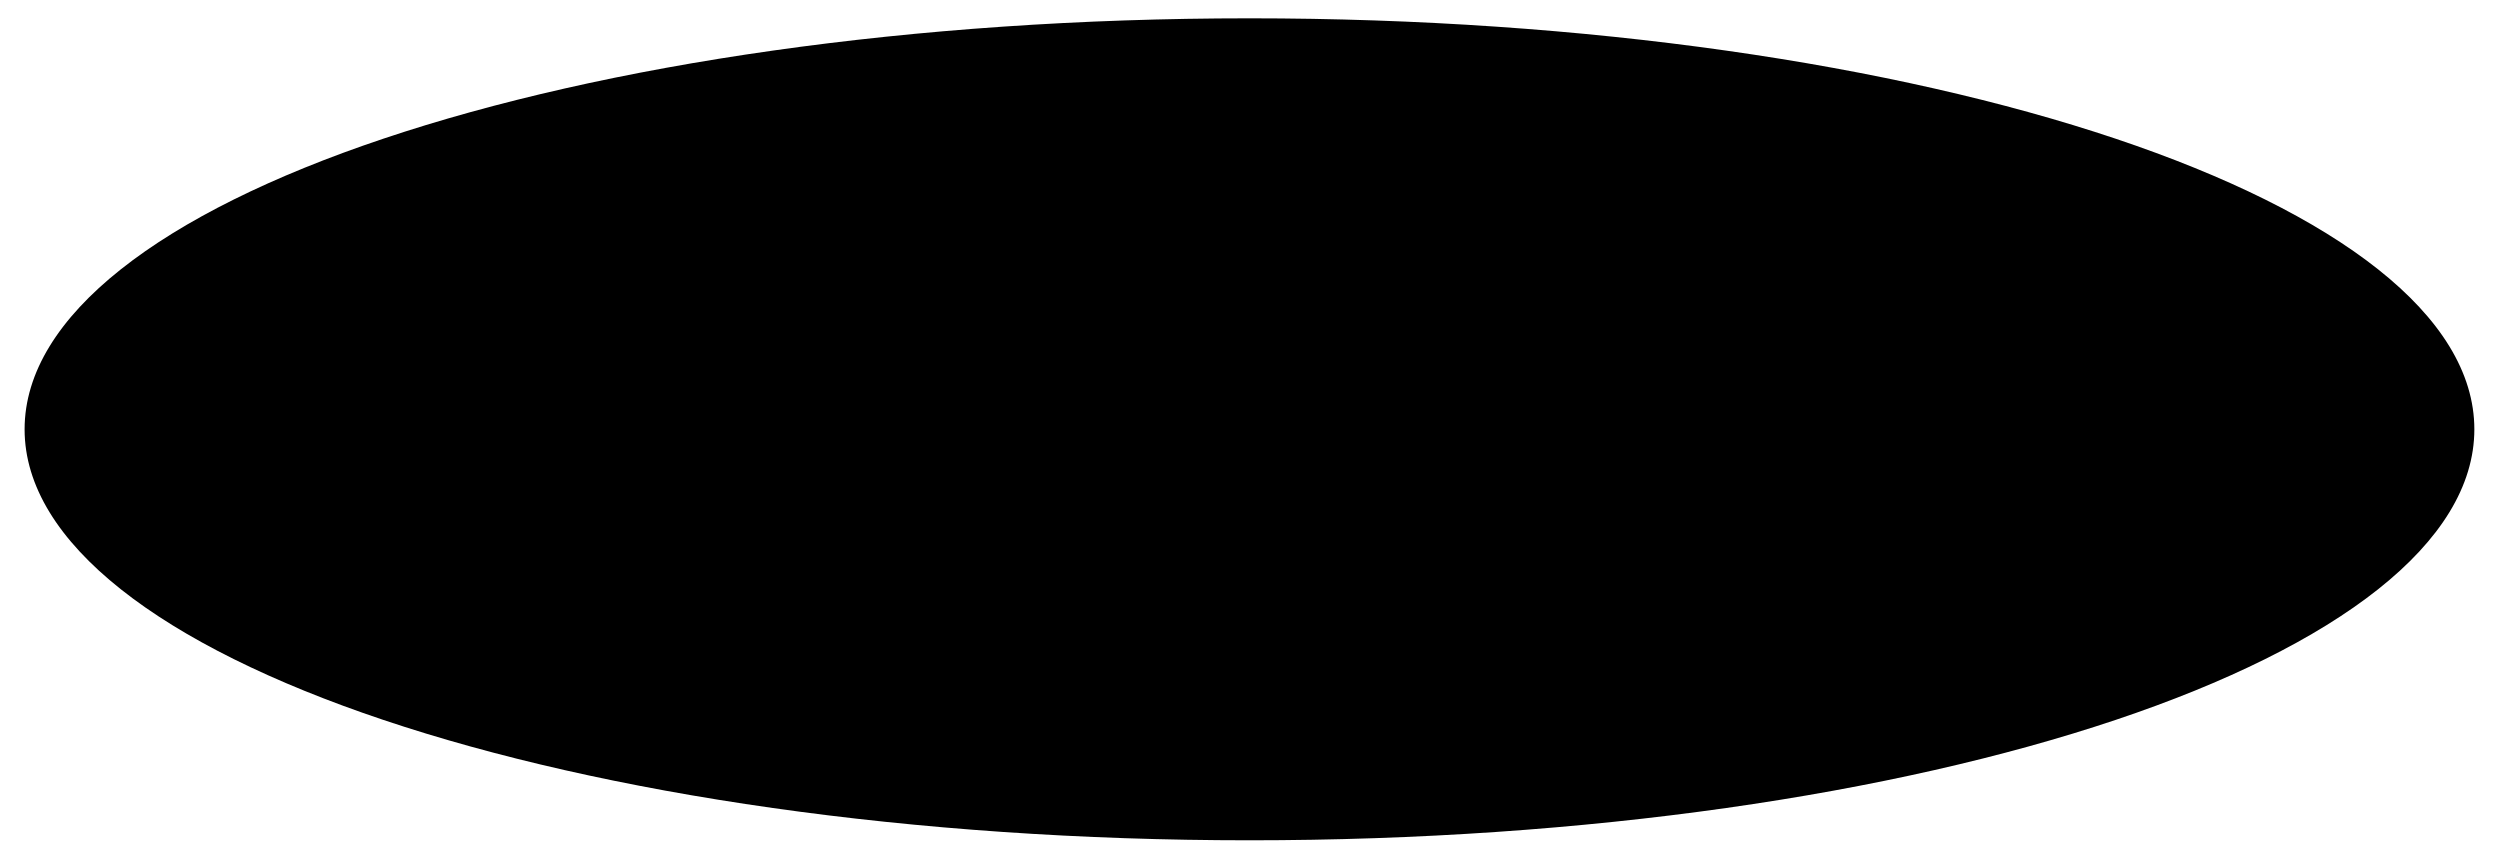
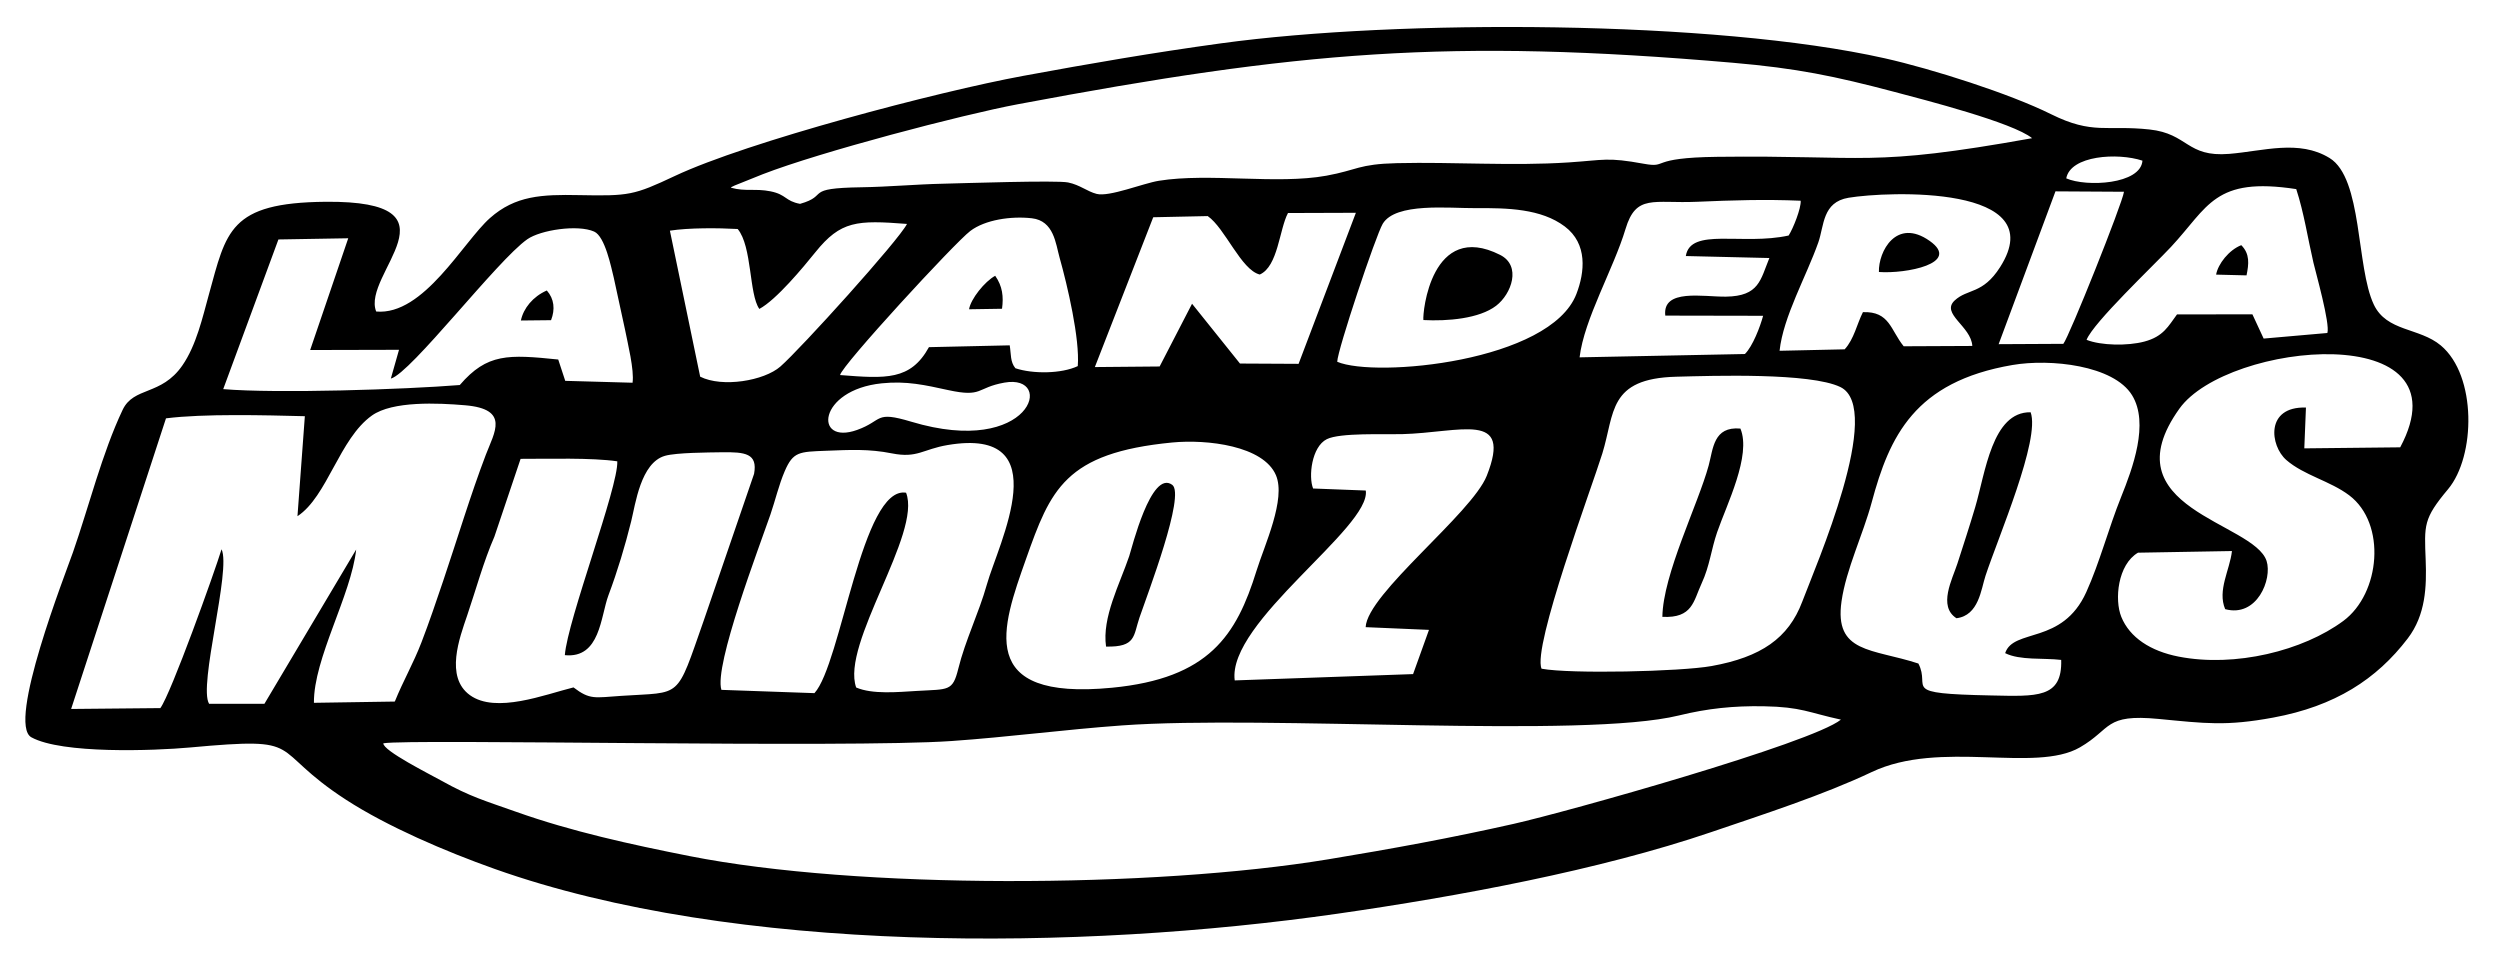
- <svg xmlns="http://www.w3.org/2000/svg" xml:space="preserve" width="1925px" height="661px" version="1.1" shape-rendering="geometricPrecision" text-rendering="geometricPrecision" image-rendering="optimizeQuality" fill-rule="evenodd" clip-rule="evenodd" viewBox="0 0 1925 661.35">
-   <defs>
-     <clipPath id="id0">
-       <path d="M962.1 14.11c521.16,0 943.65,141.76 943.65,316.63 0,174.87 -422.49,316.63 -943.65,316.63 -521.17,0 -943.66,-141.76 -943.66,-316.63 0,-174.87 422.49,-316.63 943.66,-316.63z" />
-     </clipPath>
-   </defs>
+ <svg xmlns="http://www.w3.org/2000/svg" xml:space="preserve" width="1713px" height="661px" version="1.1" shape-rendering="geometricPrecision" text-rendering="geometricPrecision" image-rendering="optimizeQuality" fill-rule="evenodd" clip-rule="evenodd" viewBox="0 0 1713 661.57">
  <g id="Capa_x0020_1">
-     <path id="bg-logo" d="M962.1 14.11c521.16,0 943.65,141.76 943.65,316.63 0,174.87 -422.49,316.63 -943.65,316.63 -521.17,0 -943.66,-141.76 -943.66,-316.63 0,-174.87 422.49,-316.63 943.66,-316.63z" />
-     <g clip-path="url(#id0)">
-       <g id="_2096965538240">
-         <path id="letter-logo" d="M649.55 526.02c-10.48,9.3 -2.02,10.29 -32.52,10.41l-102.22 -1.04c-6.53,-0.81 -14.31,-2.56 -8.01,-9.83 -1.31,-13.11 12.47,-2.75 21.01,-21.44 4.69,-10.26 8.19,-22.63 12.26,-33.87 20.84,-57.57 23.03,-56.26 -0.26,-58.17l-0.92 -7.41c2.87,-6.68 4.91,-6.22 18.17,-6.65 8.14,-0.26 15.86,-0.59 24.03,-0.46 7.99,0.12 15.98,0.12 23.97,0.1 4.62,-0.01 20.16,-0.66 22.91,4.01 1.16,6.31 1.2,10.5 -1.77,15.65 -4.48,7.74 -4.85,2.98 -9.54,7.95 5.75,0.45 5.6,-0.34 10.63,-1.54 2.36,-5.88 5.15,-12.09 4.58,-18.65 -0.61,-7.03 0.26,-3.45 -2.22,-6.83 -6.59,-5.49 -81.42,-3.47 -93.06,-1.08 -7.84,16.64 -9.37,25.38 8.56,30.17 0.9,11.11 -13.18,43.86 -17.7,57.82 -3.39,10.45 -5.55,20.8 -14.91,23.98 -12.78,4.34 -15.29,9.28 -14.71,25.58 12.92,8.37 15.55,6.68 35.33,6.8l87.3 0.06c16.93,0 27.41,3.93 29.09,-15.56zm716.79 -14.45c16.45,3.73 30.93,-26.23 29.17,-44.35 -24.1,-1.39 -31.74,35.14 -29.17,44.35zm-528.36 -5.72c19.22,-0.62 33.11,-22.1 22.11,-43.9 -5.81,1.89 -11.89,12.3 -14.6,17.42 -4.53,8.55 -8.24,15.28 -7.51,26.48zm-132.29 0.59c10.21,-1.36 13.59,-5.1 17.69,-12.17 2.36,-4.06 9.96,-17.68 4.92,-22.42 -9.18,-8.62 -23.13,22.67 -22.61,34.59zm69.17 -15.76c-0.18,-8.15 0.64,-12.85 6.49,-15.12l15.4 13.41c-1.58,6.34 -2.3,6.62 -6.84,9.52l-15.05 -7.81zm63.12 15.17c-0.73,-11.2 2.98,-17.93 7.51,-26.48 2.71,-5.12 8.79,-15.53 14.6,-17.42 11,21.8 -2.89,43.28 -22.11,43.9zm-111.4 11.55c-15.14,2.55 -25.67,18.54 -49.67,7.62 -16.38,-7.47 -16.49,-25.08 -8.62,-43.12 6.03,-13.81 16.47,-26.36 28.86,-32.56 26.38,-13.2 41.65,1.26 48.26,3.93 7.54,-7.72 14.79,-7.97 29.29,-5.58 2.33,11.61 -22.32,47.75 -18.87,66.58 15.3,-0.23 13.84,-15.27 24.16,-13.75 -0.54,7.81 -13.75,21.48 -20.35,24.85 -14.13,7.2 -24.49,2.24 -33.06,-7.97zm61.32 -48.58c-0.84,-16.7 7.29,-25.74 25.76,-21.15 6.85,1.7 10.9,8.04 18,4.68 4.11,-1.95 6.36,-10.2 12.54,-8.53 14.78,3.98 -27.7,41.09 -16.97,64.02 11.88,16.22 31.54,-2.73 36.5,-10.27 12.2,-18.54 1.83,-26.55 3.69,-47.86 7.28,-6.23 20.51,-9.63 24.04,2.33 2.85,9.67 -1.5,23.81 -4.97,31 -25.08,52.04 -82.88,54.32 -89.17,31.1 -6.07,-22.45 18.94,-35.17 24.37,-46.58 -42.04,-4.32 -12.45,2.6 -33.79,1.26zm-249.01 -64.15l80.64 -0.33 0.17 5.89c-11.87,5.55 -21.1,-1.33 -27.75,10.77 -5.68,10.33 -28.61,77.57 -27.67,90.03 12.56,8.52 33.87,6.62 49.3,2.35 19.59,-5.42 20.02,-22.79 32.32,-23.86 0.55,8.03 -1.94,12.84 -3.64,20 -2.3,9.64 -1.72,9.2 -5.85,16.41l-129.61 -0.37c-6.3,7.27 1.48,9.02 8.01,9.83l102.22 1.04c30.5,-0.12 22.04,-1.11 32.52,-10.41 0.42,-1.96 0.99,-4.82 1.64,-6.42 2.06,-5.05 0.4,-2.47 3.5,-5.51 9.5,5.54 7.21,31.33 49.17,24.57 6.17,-1 17.66,-5.05 20.75,-4.8 7.6,0.61 24.57,19.65 53.56,-6.9 4.72,-4.33 7.11,-11.58 11.74,-13.09 8.49,18.34 16.61,30.95 46,26.18 31,-5.04 70.38,-42.75 67.68,-80.25 -1.05,-14.66 -4.22,-19.09 -16.14,-22.15 -13.54,-3.48 -15.49,6 -25.65,8.65 -7.4,-3.98 -6.47,-7.74 -14.56,-9.5 -10.19,-2.21 -11.03,3.21 -16.25,6.25 -10.83,0.07 -12.49,-4.79 -25.63,-3.52 -8.78,0.84 -3.86,1.58 -10.93,3.23 -17.42,4.08 2.6,-7.14 -38.71,-4.55 -15.33,0.96 -12.19,0.74 -26.24,-1.43 -42.46,-6.56 -56.68,27.53 -69.72,48.49 -7.62,-0.93 -11.83,-6.42 -21.6,-0.73 -4.64,2.7 -8.9,10.59 -13.94,15.12 -10.94,9.85 -28.42,11.13 -46.06,9.05 -2.95,-10.4 15.44,-59.43 20.43,-70.89 4.88,-11.24 3.49,-12.63 18.07,-12.55 4.69,-4.97 5.06,-0.21 9.54,-7.95 2.97,-5.15 2.93,-9.34 1.77,-15.65 -2.75,-4.67 -18.29,-4.02 -22.91,-4.01 -7.99,0.02 -15.98,0.02 -23.97,-0.1 -8.17,-0.13 -15.89,0.2 -24.03,0.46 -13.26,0.43 -15.3,-0.03 -18.17,6.65zm409.44 100.41c18.04,-0.85 23.96,-24.7 22.72,-34.62 -15.62,-0.19 -22.79,23.9 -22.72,34.62zm-173.47 -14.4l15.05 7.81c4.54,-2.9 5.26,-3.18 6.84,-9.52l-15.4 -13.41c-5.85,2.27 -6.67,6.97 -6.49,15.12zm591.48 20.89c-2.57,-9.21 5.07,-45.74 29.17,-44.35 1.76,18.12 -12.72,48.08 -29.17,44.35zm28.69 -13.57c0.58,-5.99 4.81,-15.5 7.53,-21.02l-0.22 -21.41c-37.34,-19.31 -58.22,52.61 -43.19,61.58 20.59,9.75 27.02,-12.3 35.88,-19.15zm2.21 22.64c-2.83,3.06 0.21,1.23 -5.26,3.71 -34.38,15.56 -87.68,-8.75 -57.79,-54.22 21.51,-32.72 87.02,-37.38 94.58,-1.71 10.64,17.9 -16.89,50.72 -31.53,52.22zm-195.3 -19.18c-3.69,26.06 -65.84,38.37 -79.36,12.42 -16.31,-31.29 21.11,-64.26 49.54,-69.07 46.33,-7.84 61.01,27.48 3.86,43.41 -4.56,1.28 -22.49,3.3 -25.05,5.79 -5.61,5.45 -1.53,19.2 5.82,21.85 21.61,7.76 32.13,-15.82 45.19,-14.4zm103.35 -0.7c-4.64,34.33 -100.04,43.76 -79.74,-16.04 10.23,-30.16 43.86,-45.67 72.19,-39.76 13.86,2.89 18.87,7.52 17.71,22.12 -9.77,6.97 -11.33,7.09 -25.2,2.68l0.08 -16.29c-35.66,-5.95 -56.93,74.88 -13.38,62.28 14.04,-4.06 15.83,-14.33 28.34,-14.99zm-232.37 14.67c3,-16.34 -13.05,-23.17 -21.36,-33.07 -27.22,-32.4 43.03,-51.17 57.92,-30.46 5.81,8.07 -0.21,15.76 -9.68,15.17 -10.05,-0.62 -9.2,-8.17 -13.01,-14.3 -9.28,-0.62 -7.93,-0.79 -15.58,2.44 -1.54,14.43 11.91,20.73 19.71,28.76 8.87,9.13 12.11,23.93 0.29,34.17 -16.84,14.57 -70.94,16.53 -59.15,-14.73 7.67,-2.76 8.97,-2.61 18.39,-0.55l2.73 15.53c10.52,2.05 13.47,1.32 19.74,-2.96zm-104.99 0.77c-7.19,2.8 -12.42,8.17 -20.83,10.04 -61.3,13.67 -46.81,-56.09 -8.43,-76.65 20.68,-11.08 34.27,-3.6 48.09,2.57 10.59,-7 9.24,-4.82 29.76,-4.71 -1.03,13.84 -24.82,57.09 -19.01,64.84 8.37,9.35 11.68,-9.45 23.36,-11.45 -1.68,9.88 -12.37,21.37 -21.02,25.1 -22.73,9.81 -30.14,-7.55 -31.92,-9.74zm74.35 -23.15c-6.87,0.91 -8.62,4.57 -18.22,-1.37l-6.44 -4.43c1,-15.36 15.11,-33.62 12.02,-43.41 -3.96,-12.56 -35.78,-4.03 -46.18,-5.32 -20.68,-2.54 -33.48,-9.91 -60.73,15.51 -21.25,19.83 -31.06,56.15 -16.46,72.85l16.83 10.69c13.73,5.53 27.07,-0.22 36.43,-3.41 13.93,-4.76 23.62,12.29 47.44,2.38 6.41,-2.66 11.73,-9.88 17.44,-11 4.52,0.68 17.12,23.22 49.95,14.86 19.64,-5.01 27,-12.64 34.02,-25.78 4.22,-7.91 -0.64,-2.92 5.12,-5.39 6.47,26.22 21.81,32.26 49.64,31.2 22.79,-0.87 39.34,-13.93 51.27,-30.72 5.2,3.98 5.64,11.58 13.14,17.64l6.39 4.16c24.96,14.19 55.9,8.59 77.22,-14.14 4.25,-4.53 11.7,-13.53 3.54,-19.17 -0.89,-0.61 -3.13,-1.91 -4.51,-2.55 -17.8,-8.34 -12.93,8.3 -34.87,13.45 -2.39,0.56 -3.39,0.87 -5.91,0.37 -7.74,-1.54 -1.97,0.55 -4.75,-2.54 -6.21,-8.11 8.54,-34.8 14.79,-38.16 6.98,6.06 3.9,10.9 15.27,15.39 14.48,5.71 17.04,-1.07 26.24,-1.02 0.37,8.87 -2.03,21.82 1.35,29.29l18.78 19.44c22.05,13.24 76.47,10.77 96.17,-32.69 12.62,-27.83 -2.09,-61.33 -31.31,-63.71 -18.82,-1.53 -44.12,2.76 -59.16,11.64 -5.08,3.01 -5.88,5.15 -9.19,9.02 -5.15,6.02 -1.49,4.46 -9.14,6.03 -4.77,-12.87 -3.24,-15.79 -15.27,-22.1 -8.38,-4.41 -22.59,-5.16 -34.68,-3.09 -10.28,1.76 -20.47,4.12 -28.48,9.02 -17.26,10.58 -14.36,14.05 -24.83,16.62 -3.93,-13.14 -1.77,-15.91 -15.26,-22.13 -18.66,-8.59 -52.1,-2.31 -62.09,4.34 -6.99,4.65 -13.56,14.15 -22.45,17.41l-3.39 -8.13c-3.45,-10.26 -6.23,-12.56 -15.32,-16.11 -12.37,-4.83 -22.39,-3.73 -36.96,-1.68l-11.88 4.02 -13.33 13.76c-8.61,13.02 -2,24.32 -2.24,38.96zm-93.95 12.03c-0.07,-10.72 7.1,-34.81 22.72,-34.62 1.24,9.92 -4.68,33.77 -22.72,34.62zm-11.84 6.76c33.89,13.05 50.96,-46.95 37.97,-54.89 -17.07,-2.73 -23.56,6.5 -29.67,17.49 -5.6,10.08 -11.37,23.81 -8.3,37.4zm288.71 -49.23c10.47,-2.57 7.57,-6.04 24.83,-16.62 8.01,-4.9 18.2,-7.26 28.48,-9.02 12.09,-2.07 26.3,-1.32 34.68,3.09 12.03,6.31 10.5,9.23 15.27,22.1 7.65,-1.57 3.99,-0.01 9.14,-6.03 3.31,-3.87 4.11,-6.01 9.19,-9.02 15.04,-8.88 40.34,-13.17 59.16,-11.64 29.22,2.38 43.93,35.88 31.31,63.71 -19.7,43.46 -74.12,45.93 -96.17,32.69l-18.78 -19.44c-3.38,-7.47 -0.98,-20.42 -1.35,-29.29 -9.2,-0.05 -11.76,6.73 -26.24,1.02 -11.37,-4.49 -8.29,-9.33 -15.27,-15.39 -6.25,3.36 -21,30.05 -14.79,38.16 2.78,3.09 -2.99,1 4.75,2.54 2.52,0.5 3.52,0.19 5.91,-0.37 21.94,-5.15 17.07,-21.79 34.87,-13.45 1.38,0.64 3.62,1.94 4.51,2.55 8.16,5.64 0.71,14.64 -3.54,19.17 -21.32,22.73 -52.26,28.33 -77.22,14.14l-6.39 -4.16c-7.5,-6.06 -7.94,-13.66 -13.14,-17.64 -11.93,16.79 -28.48,29.85 -51.27,30.72 -27.83,1.06 -43.17,-4.98 -49.64,-31.2 -5.76,2.47 -0.9,-2.52 -5.12,5.39 -7.02,13.14 -14.38,20.77 -34.02,25.78 -32.83,8.36 -45.43,-14.18 -49.95,-14.86 -5.71,1.12 -11.03,8.34 -17.44,11 -23.82,9.91 -33.51,-7.14 -47.44,-2.38 -9.36,3.19 -22.7,8.94 -36.43,3.41l-16.83 -10.69c-14.6,-16.7 -4.79,-53.02 16.46,-72.85 27.25,-25.42 40.05,-18.05 60.73,-15.51 10.4,1.29 42.22,-7.24 46.18,5.32 3.09,9.79 -11.02,28.05 -12.02,43.41l6.44 4.43c9.6,5.94 11.35,2.28 18.22,1.37 0.24,-14.64 -6.37,-25.94 2.24,-38.96l13.33 -13.76 11.88 -4.02c14.57,-2.05 24.59,-3.15 36.96,1.68 9.09,3.55 11.87,5.85 15.32,16.11l3.39 8.13c8.89,-3.26 15.46,-12.76 22.45,-17.41 9.99,-6.65 43.43,-12.93 62.09,-4.34 13.49,6.22 11.33,8.99 15.26,22.13zm-608.54 -37.34c-14.58,-0.08 -13.19,1.31 -18.07,12.55 -4.99,11.46 -23.38,60.49 -20.43,70.89 17.64,2.08 35.12,0.8 46.06,-9.05 5.04,-4.53 9.3,-12.42 13.94,-15.12 9.77,-5.69 13.98,-0.2 21.6,0.73 13.04,-20.96 27.26,-55.05 69.72,-48.49 14.05,2.17 10.91,2.39 26.24,1.43 41.31,-2.59 21.29,8.63 38.71,4.55 7.07,-1.65 2.15,-2.39 10.93,-3.23 13.14,-1.27 14.8,3.59 25.63,3.52 5.22,-3.04 6.06,-8.46 16.25,-6.25 8.09,1.76 7.16,5.52 14.56,9.5 10.16,-2.65 12.11,-12.13 25.65,-8.65 11.92,3.06 15.09,7.49 16.14,22.15 2.7,37.5 -36.68,75.21 -67.68,80.25 -29.39,4.77 -37.51,-7.84 -46,-26.18 -4.63,1.51 -7.02,8.76 -11.74,13.09 -28.99,26.55 -45.96,7.51 -53.56,6.9 -3.09,-0.25 -14.58,3.8 -20.75,4.8 -41.96,6.76 -39.67,-19.03 -49.17,-24.57 -3.1,3.04 -1.44,0.46 -3.5,5.51 -0.65,1.6 -1.22,4.46 -1.64,6.42 -1.68,19.49 -12.16,15.56 -29.09,15.56l-87.3 -0.06c-19.78,-0.12 -22.41,1.57 -35.33,-6.8 -0.58,-16.3 1.93,-21.24 14.71,-25.58 9.36,-3.18 11.52,-13.53 14.91,-23.98 4.52,-13.96 18.6,-46.71 17.7,-57.82 -17.93,-4.79 -16.4,-13.53 -8.56,-30.17 11.64,-2.39 86.47,-4.41 93.06,1.08 2.48,3.38 1.61,-0.2 2.22,6.83 0.57,6.56 -2.22,12.77 -4.58,18.65 -5.03,1.2 -4.88,1.99 -10.63,1.54zm-83.5 12.35c0,5.67 -14.42,41.36 -17.32,49.43 -7.33,20.37 -25.47,8.64 -25.47,43 0,30.55 55.9,19.02 76.96,18.76 15.72,-0.2 59.62,1.34 71.9,-1.71 7.48,-1.85 12.02,-6.78 18.88,-6.78 6.68,0 9.09,11.98 41.09,11.98 10.5,0 14.33,-3.66 22.5,-4.08 8.48,-0.43 11.63,4.08 23.71,4.08 21.09,0 27.72,-10.05 41.08,-17.12 11.69,6.19 15.9,17.12 42.79,17.12 16.77,0 39.25,-11.89 49.18,-21 5.87,-5.38 3.95,-9.26 12.44,-11.52 5.43,8.1 5.18,13.13 15.86,21.8 23.23,18.85 47.68,7.29 59.46,7.29 12.52,0 17.99,4.55 29.56,2.3 11.71,-2.28 17.32,-5.57 25.21,-10.85 14.02,3.26 30.76,22.44 70.2,5.15 9.2,-4.04 11.86,-7.67 18.81,-13.71 7.55,3.99 11.03,8.37 18.24,12.57 42.78,24.9 77.94,-14.28 82.75,-14.28 3.58,0 17.51,12.68 22.27,15.38 23.5,13.38 49.93,9.04 70.19,-6.79 10.43,-8.15 9.97,-13.74 24.17,-1.99 5.13,4.25 4.33,4.28 11.12,7.72 58.06,29.36 128.12,-25.61 110.69,-83.32 -3.55,-11.78 -8.77,-18.91 -17.92,-24.87 -19.86,-12.93 -45.22,-13.9 -68.57,-7.51 -14.5,3.96 -17.76,8.29 -28.71,14.08 -7.71,-4.08 -11.96,-9.52 -19.5,-13.03 -22.56,-10.5 -55.42,-4.47 -71.98,7.14 -5.63,3.94 -5.15,5.98 -11.22,7.6 -10.05,-6.73 -21.64,-22.48 -49.36,-20.37 -11.43,0.87 -31.78,5.77 -40.88,12.29 -6.46,4.62 -5.93,3.24 -12.46,6.37 -12.61,-18.82 -44.19,-22.65 -67.91,-14.84 -12.93,4.25 -13.44,7.92 -21.1,9.71 -11.51,-7.71 -5.42,-12.09 -34.24,-12.01 -6.96,0.02 -16.12,0.78 -19.86,0.56 -22.27,-1.25 -34.44,-8.1 -61.52,10.51 -5.52,3.8 -3.5,4.31 -11.05,6.07 -7.29,-5.35 -6.47,-18.83 -32.52,-18.83 -8.2,0 -12.48,2.63 -17.12,2.63 -4.81,0 -7.64,-2.63 -20.53,-2.63 -8.94,0 -9.42,3.17 -17.16,3.4l-23.93 -1.69c-7.02,0 -8.61,1.6 -14.67,1 -18.83,-1.85 -36.98,0.31 -49.9,-1.46 -34.62,-4.75 -53.16,4.85 -71.64,28.57 -21.9,28.13 -10.4,10.43 -30.78,20.57 -18.44,9.17 -3.91,21.5 -43.54,21.5 0,-8.36 10.77,-43.34 13.81,-51.23 7.26,-18.89 34.12,-0.24 34.12,-42.91 0,-26.17 -45.3,-17.36 -58.25,-17.05 -5.73,0.14 -7.91,-1.04 -12.18,-1.52 -18.31,-2.1 -39.91,-0.46 -45.33,19.28 -5.81,21.1 9.63,29.39 9.63,35.24zm172.53 68.82c-0.52,-11.92 13.43,-43.21 22.61,-34.59 5.04,4.74 -2.56,18.36 -4.92,22.42 -4.1,7.07 -7.48,10.81 -17.69,12.17zm27.56 -49.68c-18.74,-1.39 -24.75,6.98 -31.43,19.43 -3.46,6.47 -14.87,32.2 -3.4,37.49 20.84,9.62 47.4,-35.35 34.83,-56.92zm420.65 27.4c13.59,-0.75 47.14,-16.16 34.84,-29.47 -11.74,-12.71 -33.58,13.36 -34.84,29.47z" />
-         <path id="letter-logo" d="M1350.25 282.98c14.19,-64.56 -34.39,-77.15 -47.38,-17.86 -13.92,63.5 34.34,77.2 47.38,17.86zm281.26 36.66c-0.83,-9.92 -14.47,-16.4 0.42,-24.75 9.3,5.54 2.16,6.77 13.72,8.71 6.42,-4.62 8.08,-11.38 10.09,-22.73 8,-45.11 -12.48,-66.59 -33.21,-46.62 -16.82,16.21 -31.23,90.88 8.98,85.39zm-119.65 -0.66c27.68,2.87 40.42,-7.39 44.96,-40.43 4.94,-35.93 0.75,-53.44 -31.98,-49.74 -4.59,16.44 -13.45,72.58 -12.98,90.17zm-918.51 -90.47c-2.61,6.27 -15.38,84.29 -12.77,88.48 4.09,6.54 43.6,11.82 45.98,-51.61 1.16,-30.92 -4.82,-36.86 -33.21,-36.87zm534.88 78.88c16.37,3.75 14.91,-2.08 16.69,-14.43 1.23,-8.56 3.4,-18.78 4.64,-26.65 2.88,-18.24 6.92,-42.35 6.76,-60.56 -17.11,-0.37 -13.78,2.71 -16.63,19.06l-11.46 82.58zm-358.09 -76.77c-0.97,5.15 -5.7,28.17 -3.59,31.77 4.17,7.1 24.5,3.28 30.48,-0.96 2.62,-1.87 31.83,-40.7 -26.89,-30.81zm126.9 57.92l22.48 -0.04c1.41,-10.41 -1.06,-43.29 -4.92,-49.53 -4,5.21 -18.09,39.15 -17.56,49.57zm-488.56 0.72l19.51 0.29c3.98,-7.55 1.26,-27.83 0.04,-37.75 -1.27,-10.34 -2.79,-9.14 -3.42,-10.01 -4.6,4.22 -19.12,38.26 -16.13,47.47zm-158.22 -0.82c19.53,1.79 22.85,4.1 21.15,-15.14 -0.87,-9.93 -1.18,-23.01 -5.55,-29.46 -5.25,4.11 -17.67,33.8 -15.6,44.6zm608.69 51.96c0.07,-11.59 6.73,-25.17 10.94,-35.38 8.86,-21.49 29.7,-83.51 38.83,-97.64 7.2,-1.18 13.23,-1.78 19.62,1.12 2.9,8.59 13.18,119.51 12.39,131.89l-14.4 -0.65 -3.92 -25.5 -7.79 -2.36c-1.51,-0.25 -7.95,-0.36 -9.79,-0.36 -6.99,0 -13.05,0.14 -20.02,0.75 -10.93,27.13 -5.4,28.78 -25.86,28.13zm-632.13 -0.56l-16.69 1c0.56,-13.21 18.78,-54.94 24.21,-67.7 20.65,-48.56 17.49,-71.71 40.77,-65.91 4.66,1.16 1.59,-0.08 4.18,1.83 2.1,2.3 18.44,124.63 11.93,130.71 -4.07,3.8 -12.69,2.16 -14.79,-4.26 -1.52,-4.65 -1.67,-16.84 -2.68,-23.02 -37.35,-3.95 -36.65,-3.88 -46.93,27.35zm141.82 0.98c-0.51,-5.27 41.48,-117.81 50.31,-133.75 27.71,-2.49 18.76,-4.28 26.37,54.5l6.3 77.83 -15.11 0.82c-3.01,-28.77 5.84,-30.53 -38.63,-28.81 -12.63,15.33 -2.59,32.69 -29.24,29.41zm209.29 -133.6c36.69,-3.28 63.46,-1.15 66.24,42.34 2.15,33.5 -4.06,69.44 -26.07,83.85 -14.12,9.25 -26.73,8.16 -46.69,8.06 -16.82,-0.1 -13.78,-2.16 -8.08,-39.63 3.84,-25.3 7.98,-70.88 14.6,-94.62zm912.68 133.12c-0.16,-14.85 15.45,-123.5 20.24,-133.03 22.6,-2.49 46.21,-3.11 55.85,13.38 17.02,29.11 12.51,81.96 -13.03,109.52 -12.16,13.13 -41.56,11.73 -63.06,10.13zm166.8 16.34c-5.16,-1.96 -9.66,-10.5 -13.72,-15.32 -13.54,-0.3 -56.79,15.82 -55.42,-56.43 0.58,-30.81 12.43,-71.02 38.25,-78.32 41.24,-11.68 51.73,32.04 48.42,66.37 -1.7,17.69 -4.98,32.12 -13.55,45.44 -8.28,12.88 -4.08,9.49 1.66,19.74 4.35,7.75 -0.37,14.86 -5.64,18.52zm-288.19 -77.62c-2.46,14.67 -4.69,30.88 -13.82,43.12 -29.06,38.98 -82.54,26.95 -71.14,-53.77 13.24,-93.75 100.17,-80.18 84.96,10.65zm-632.01 61.77c-1.5,-9.92 15.88,-126.26 18.84,-133.88 41.58,-1.1 65.66,-6.04 68.32,30.97 2.65,36.96 -21.28,42.61 -25.66,47.02 1.53,15.29 18.16,39.94 14.87,56.15l-16.01 -0.13c-8.77,-16.79 -6.73,-35.6 -19.74,-54.55l-14.15 0.43c-8.75,12.94 -6.42,37.99 -11.34,53.73l-15.13 0.26zm-538.19 -51.5c-1.31,2.58 -4.81,4.24 -12.79,5.09l10.69 -65.28c-0.26,-3.29 -0.31,-6.82 -0.33,-8.83l-0.37 -7.46c-0.61,-3.19 -0.64,-6.53 -0.65,-9.29l-7.81 -13.72c-17.01,-3.28 -20.49,-14.09 -50.84,4.93l-8.26 58.68c-2.56,9.86 -5.6,12.11 -7.53,22.03 -2.09,10.68 -3.22,16.15 -3.57,27.13 -0.69,21.67 -6.01,31.74 0.13,53.89 16.12,12.19 88.57,6.15 114.46,6.53 7.73,-0.93 9.48,-4.02 12.95,-8.95 1.93,-5.4 3.39,-11.66 8.68,-13.91 8.4,19.53 9.5,22.79 35.6,21.94 11.95,-0.39 13.81,-3.72 27.05,-1.4 11.72,2.06 19.17,0.77 30.49,1.8 59.49,4.43 49.96,-1.69 65.52,-22.18 6.71,15.8 2.12,22.96 23.94,24.25 9.78,0.58 42.22,1.17 50.76,-0.23 11.43,-1.87 6.13,-8.11 18.8,-4.64 25.23,6.91 41.72,3.81 73.51,3.92 41.42,0.13 26.45,-2.39 44.25,-6.93 9.15,-2.34 10.85,3.03 17.34,5.78 10.62,4.5 111.39,2.9 124.6,1.32 3.21,-4.79 3.37,-7.6 7.84,-11.46 11.82,3 7.57,12.12 25.34,12.81 13.22,0.52 27.88,-0.18 41.3,-0.16 31.72,0.05 50.29,5.77 58.06,-22.24 8.37,6.19 8.87,28.86 49.71,20.69 9.94,-1.98 6.86,-5.16 15.71,-8.66 12.12,4.1 7.21,9.01 27.36,9.16l74.62 0.2c18.32,0.11 16.93,-3.52 27.37,-10.23 5.88,1.01 12.03,6.71 18.05,8.88 27.07,9.79 43.81,-1.96 51.1,-3.42 7.84,-1.57 29.97,10.81 50.24,1.68 22.24,-10.02 9.27,9.18 49.11,2.22 11.94,-2.09 9.03,-7.8 17.7,-11.9 10.34,3.54 13.44,10.42 29.1,14.1 19.59,4.6 24.71,-2.96 36.82,-3.35 8.14,-11.18 13.99,-1.06 24.34,0.81 4.72,0.85 77.31,2.66 85.62,-2.33 1.55,-0.93 3,-2.59 4.01,-3.49l6.3 -5.17c9.23,2.53 1.51,-0.36 8.36,5 17.57,13.77 59.14,5.67 77.87,2.51l25.49 -17.4c7.47,4.85 12.03,12.45 22.32,18.62 12.6,7.55 26,3.15 35.35,7.61 7.31,3.48 9.19,15.98 28.35,13.13 13.38,-1.99 17.58,-13.69 21.29,-22.5 13.03,1.29 49.64,21.95 77.84,-12.28 27.18,-33.01 10.05,-65.75 9.67,-81.29 7.91,-7.06 6.66,-3.83 11.53,-14.44l0.47 -5.04c1.83,-16.32 -2.47,-21.77 -4.99,-29.66 -2.48,-2.66 -4.43,-5.57 -5.42,-9.08 -1.84,-2.3 -3.05,-4.56 -3.85,-6.8l-6.4 -9.05c-4.13,-1.53 -8.28,-4.34 -11.47,-7.46l-0.76 -0.37c-1.6,-0.24 -3.18,-0.71 -4.68,-1.35 -4.23,-0.15 -8.51,-1.42 -11.35,-2.08l-19.72 1.68c-0.76,0.43 -1.88,0.95 -3.62,1.59l-8.44 3.8c-3.23,3.16 -7.87,6.59 -14.66,10.32 -8.24,7.39 -12.55,-3.21 -22.82,-9.12 -41.69,-24.01 -72.49,15.23 -80.8,17.62 -21.32,-23.56 -33.34,-25.95 -76.58,-22.72 -36.64,2.73 -18.21,53.86 -30.12,69.69l-8.09 54.56c-7.4,-3.05 -5.47,-5.51 -10.76,-8.48 -4.42,-2.49 -10.7,-2.49 -16.09,-3.49 1.45,-17.45 26.69,-44.04 32.58,-65.84 4.06,-50.54 4.89,-47.14 -81.13,-46.59 -26.67,0.17 -20.94,16.48 -31.3,5.5 -17.03,-4.46 -17.11,-9.84 -40.93,-7.05 -11.95,1.41 -25.03,14.23 -34.68,4.88 -4.74,-4.88 -2.27,-0.76 -2.39,-9.1 -0.1,-7.13 2.4,-15.42 -7.04,-22.83 -7.88,-6.19 -53.49,-9.1 -65.96,2.99 -8.76,8.48 -8.79,15.95 -13.66,25.29 -8.64,0.56 -16.95,0.13 -25.56,0.32 -15.17,0.34 -9.85,2.55 -18.53,5.23 -10.4,3.22 -7.86,-1.93 -17.45,-4.23l-71.78 -0.93c-8.24,0.28 -13.7,3.05 -21.1,2.16 -8.05,-0.97 -11.27,-2.51 -21.91,-2.57 -45.93,-0.25 -37.97,10.31 -44.77,51.78 -2.94,18 -8.3,69.08 -13.28,81.15 -5.23,-11.4 -10.02,-86.49 -12.43,-108.95 -1.73,-16.17 -4.41,-15.79 -13.47,-22.15l-14.72 -6.22c-4.74,0.02 -9.03,-0.09 -13.35,-2.4 -4.9,0.45 -9.98,-1.85 -12.37,-7.54 -2.25,-2.19 -4.05,-5.04 -5.45,-8.35l-3.52 -5.65c-0.51,-0.93 -1.1,-1.71 -1.74,-2.39 -1.87,-0.66 -3.6,-1.25 -4.44,-1.67l-10.06 -3.01 -24.77 -0.37c-0.56,0.23 -1.12,0.44 -1.67,0.61 -11.91,8.98 -9,8.45 -23.9,38.53 -12.3,0.53 -29.08,-2.85 -45.08,-2.77l-96.05 -0.47c-29.17,-0.52 -19.18,3.41 -35.26,12.25 -9.91,-2.58 -13.64,-9.23 -26.06,-10.99l-73.98 -1.06c-8.1,0.17 -10.89,0.63 -16.87,3.19 -2.7,1.15 -9.47,6.41 -11.36,0.86 -46.22,-14.06 -44.56,4.31 -55.97,9.24 -7.4,-6.88 -6.42,-12.6 -21.44,-13.55 -11.5,-0.73 -23.94,0.99 -35.39,0.92 -10.14,-0.07 -25.62,-2.28 -35.06,-0.41 -12.68,2.52 -10.66,9.69 -19.82,15.81 -13.16,-7.09 -1.34,-17.34 -37.22,-15.82 -11.79,0.5 -19.98,1.41 -26.7,0.95 -3.81,0.72 -8.05,0.51 -11.87,0.12l-17.32 -0.38 -12.81 8.12c-0.81,1.11 -1.64,2.18 -2.44,3.2 -0.57,2.75 -1.72,4.6 -3.04,6.45 -0.61,2.29 -1.66,4.73 -3.22,7.3 -6.61,10.87 -4.77,14.16 -7.95,19.67 -0.46,0.81 -0.89,1.58 -1.34,2.32l-0.89 2.19c-0.3,1.5 -0.68,2.82 -1.02,3.75 -1.08,2.95 -1.98,5.73 -3.21,7.73l-1.11 3.84c-0.94,2.24 -2.07,5.75 -3.97,7.93 -1,2.26 -1.99,4.54 -3.13,6.73 0.05,1.28 -0.38,2.63 -1.5,3.91l-1.43 3.15c-1.1,3.22 -2.13,6.27 -3.75,8.09l-3.39 6.91c-1.2,2.12 -2.52,3.41 -3.81,4.09zm872.5 50.38l-14.12 0.76c0.08,-14.84 4.14,-28.49 6.15,-43.19 2.17,-15.87 3.94,-29.65 4.05,-45.82 -4.76,3.85 -5.05,8.2 -9.16,20.23 -2.18,6.38 -5.27,16.09 -7.06,21.86 -4.65,15.02 -8.04,34.3 -14.87,46.29 -18.38,1.72 -16.44,7.77 -17.25,-43.15 -0.3,-18.61 -0.39,-37.47 -1.69,-56.18 -9.35,25.55 -8.96,70.46 -16.46,99.36l-14.35 0.79 18.27 -133.16 26.44 -0.4c1.15,11.46 1.38,26.61 1.61,38.58l0.45 29.57c0.18,2.22 0.24,3.39 0.76,5.57 1.28,5.36 0.33,2.31 1.82,4.86 9.02,-8.24 18.67,-57.19 28.35,-78.17l24.19 -0.74c1.25,12.84 -13.82,122.8 -17.13,132.94zm-226.68 -0.96l-16.9 2.22 17.79 -132.99 16.96 -1.05c1.91,14.72 -6.41,48.91 -8.11,64.27 -2.23,20.21 -5.81,46.38 -9.74,67.55zm839.78 -40.21l13.94 -0.82c5.54,9.85 1.96,21.65 17.72,22.94 13.28,1.09 22.32,-6.22 20.25,-19.95 -2.57,-17.17 -32.41,-18.9 -39.37,-42.03 -7.51,-24.96 3.1,-50.88 25.18,-53.73 23.36,-3.01 43.74,18 37.66,39.37l-14.37 0.96c-5.96,-11.07 -3.66,-21.2 -21.46,-19.06 -12.97,1.57 -14.51,16.56 -7.56,25.06 13.1,16.03 35.69,14.79 38.34,43.7 5.67,61.99 -75.77,67.19 -70.33,3.56zm-1148.29 40.92l-14.53 1.17c-7.49,-15.55 -18.3,-74.11 -24.67,-82.88 -10.01,15.42 -6.89,64.92 -15.68,81.47l-13.82 1.24c-0.34,-15.91 10.82,-87.36 14.38,-110.43 2.71,-17.5 -1.32,-25.66 19.04,-22.78 4.4,2.58 15.57,54.64 19.56,66.02 2.66,7.59 0.44,5.36 5.92,8.37 6.61,-5.43 6.94,-27.02 8.31,-35.9 1.46,-9.55 3.36,-31.56 6.33,-38.21l14.47 -0.66c1.47,7.87 -16.1,127.37 -19.31,132.59zm680.1 -78.33c-12.17,11.11 -6.09,63.21 -17.64,78.87l-12.31 0.51c-0.53,-12.78 14.19,-120.44 18.18,-132.01 5.92,-2.31 9.95,-1.58 16.75,-0.79 4.64,15.83 17.46,74.59 24.09,80.76 6.27,-12 10.07,-52.5 12.09,-70.33 1.44,-12.76 2.45,-12.49 16.73,-10.59 1.33,8.67 -14.56,127.58 -19.12,131.9 -2.55,2.4 -10.38,2.71 -13.76,0.73 -4.52,-2.66 -6.82,-19.96 -8.68,-26.87 -2.17,-8.09 -11.65,-46.61 -16.33,-52.18zm-1056.44 56.96l43.6 1.44c1.62,6.62 -0.01,15.7 -2.85,19.86 -7.26,4.78 -51.9,2.62 -61.97,0.17 0.25,-15.67 14.37,-121.65 17.98,-132.28l16.88 -0.44c2.42,32.61 -15.6,78.11 -13.64,111.25zm1242.01 0.66l43.58 1 -2.58 20.35c-16.14,1 -54.9,3.73 -66.46,-1.56 -0.23,-0.5 -0.47,-1.86 -0.52,-1.59 -0.05,0.27 -0.4,-1.2 -0.45,-1.6l1.32 -13.28c3.16,-10.83 43.32,-73.51 46.3,-81.5l0.53 -10.19 -35.11 -1.55 0.56 -21.16 65.1 -0.77c3.63,32.93 -54.01,94.3 -52.27,111.85zm-273.77 -11.36l11.46 -82.58c2.85,-16.35 -0.48,-19.43 16.63,-19.06 0.16,18.21 -3.88,42.32 -6.76,60.56 -1.24,7.87 -3.41,18.09 -4.64,26.65 -1.78,12.35 -0.32,18.18 -16.69,14.43zm-396.04 -78.33l-46.91 0.82c-2.9,5.95 -6.17,24.28 -2.03,27.93 9.4,8.31 44.36,-10.35 42.52,12.79 -0.27,3.41 -1.58,7.32 -3.24,10.21 -14.87,2.08 -35.06,-2.52 -47.04,3.09 -1.63,4.55 -1.56,10.99 -2.4,16.19 -0.76,4.64 -2.38,8.26 -1.04,13.69 2.92,11.77 28.39,4.34 50.88,6.2 0.06,8.01 -0.8,14.16 -4.33,19.81 -10.92,1.57 -22.26,0.81 -33.31,0.72 -5.25,-0.04 -10.48,-0.12 -15.72,-0.1 -24.73,0.12 -20.26,2.65 -9.79,-67.23 2.38,-15.88 5.55,-51.47 9.83,-65.52 10.54,-1.92 54.91,-1.84 65.61,-0.04l-3.03 21.44zm-408.95 110.36c-3.42,-22.33 -16.5,-116.42 -14.09,-132.46l15.97 0.56c5.3,21.59 4.96,77.49 11.3,92.43 7.79,-0.95 6.12,-6.66 13.02,-23.44l20.46 -53.85c4.94,-14.7 2.72,-17.18 21.17,-15.58 0.31,10.61 -21.81,59.64 -26.03,72.79 -4.63,14.43 -9.15,25.02 -13.81,37.17 -6.83,17.8 -3.98,26.36 -27.99,22.38zm847.1 -131.85l15.62 -0.34c0.89,12.67 -9.95,98.84 -21.74,117.64 -20.76,33.12 -74.66,24.05 -64.46,-37.17 4.04,-24.2 7.16,-56.99 13.49,-80.33l16.45 -0.37c3.68,37.52 -35.37,117.64 6.24,113.41 29.71,-3.03 21.56,-69.6 34.4,-112.84zm52.95 -13.98c-1.94,-9.44 2.25,-14.78 6.95,-19.91 11.27,-0.21 8.69,2.25 16,3.47 11.08,1.85 4.75,-2.02 15.28,-3.67 3.38,29 -21.81,15.77 -24,15.52 -11.39,-1.28 -4.13,4.53 -14.23,4.59zm-376.23 -0.04c-0.93,-7.3 7.33,-20.78 10.91,-26.22l13.38 0.39c-0.31,4.52 -9.78,27.39 -24.29,25.83z" />
-       </g>
+     <g id="_1940120209472">
+       <path d="M663.83 212.1l22.61 -0.36c1.13,-8.3 0.36,-15.41 -4.68,-22.61 -7.16,3.88 -16.78,15.89 -17.93,22.97zm677.15 211.88c15.33,-1.89 16.87,-19.85 19.92,-29.11 8.67,-26.36 37.74,-93.6 30.95,-112.14 -26.47,-0.48 -31.04,41.61 -38.05,65.22 -3.85,12.98 -8.01,25.67 -12.16,38.53 -3.47,10.74 -13.5,29.27 -0.66,37.5zm-1078.82 85.77c17.66,-3.21 318.13,3.42 389.63,-1.56 39.09,-2.72 77.84,-7.88 116.87,-10.7 100.43,-7.25 315.94,9.29 381.96,-6.83 19.68,-4.81 37.44,-6.68 58.24,-6.31 25.91,0.47 30.58,4.34 52.89,9.17 -20.15,16.19 -188.18,63.32 -224.49,71.49 -43.21,9.73 -82.96,16.99 -126.94,24.27 -120.56,19.95 -323.05,20.62 -438.2,-2.19 -40.47,-8.01 -80.98,-16.91 -118.77,-30.32 -21.63,-7.67 -31.52,-10.31 -51.24,-21.31 -8.02,-4.47 -40.39,-20.72 -39.95,-25.71zm540.88 -206.28c24.25,-2.35 62.65,2.29 71.24,22.39 7.04,16.46 -7.89,48.07 -13.3,65.52 -13.76,44.36 -32.55,73.86 -99.21,80.27 -93.98,9.05 -75.35,-41.69 -58.95,-88.09 16.88,-47.77 26.7,-72.96 100.22,-80.09zm-309.04 169.63c-5.28,-16.45 26.18,-98.6 33.6,-120.2 3.31,-9.63 5.8,-20.45 9.8,-29.73 5.8,-13.46 9.88,-13.33 28.47,-14.04 16.35,-0.62 29.13,-1.38 45.1,1.8 17.41,3.47 21.11,-2.85 38.2,-5.73 76.38,-12.9 34.72,67.69 26.88,95.62 -5.51,19.64 -14.77,38.18 -19.62,57.84 -3.86,15.6 -6.66,13.9 -28.15,15.16 -13.2,0.78 -30.65,2.5 -41.86,-2.34 -10.64,-29.86 45.16,-105.67 34.22,-133.58 -30.21,-4.98 -44.5,117.42 -62.84,137.45l-63.8 -2.25zm-107.38 -23.8c24.33,2.43 24.47,-26.58 29.93,-41.13 6.26,-16.68 11.32,-33.61 15.56,-50.63 2.93,-11.72 6.51,-40.23 23.24,-44.96 7.79,-2.2 29.72,-2.28 38.8,-2.42 16.22,-0.24 24.8,0.78 22.25,14.78l-34.52 100.63c-19.25,54.76 -14.45,48.8 -56.5,51.64 -18.47,1.24 -21.46,2.85 -32.82,-5.79 -19.61,4.86 -53.22,18.21 -71.05,5.29 -17.23,-12.48 -7.04,-39.42 -1.89,-54.56 5.98,-17.6 11.25,-37.08 18.71,-54.15l17.95 -53.33c18.72,0.05 48.94,-0.88 66.31,1.7 0.86,17.43 -34.18,108.95 -35.97,132.93zm513.16 -114.29c-3.3,-8.1 -1.04,-28.63 9.41,-33.84 9.05,-4.51 39.43,-3.14 51.31,-3.43 40.54,-1 76.19,-16.4 58.36,28.56 -10.26,25.87 -82.01,80.92 -83.05,103.8l43.43 1.86 -10.9 30.33 -122.32 4.33c-5.25,-39.94 93.61,-104.93 89.88,-130.22l-36.12 -1.39zm156.67 123.58c-6.45,-14.82 34.48,-124.36 41.67,-147.59 8.59,-27.73 3.83,-51.42 50.7,-52.65 25.58,-0.67 91.79,-2.85 112.47,7.04 30.44,14.57 -16.96,123.02 -26.07,147.25 -9.44,25.08 -28.27,38.01 -62.19,44.13 -21.26,3.83 -96.98,5.51 -116.58,1.82zm258.42 -3.55c-31.67,-10.37 -57.84,-6.88 -52.7,-42.7 3.15,-21.99 14.74,-45.75 20.69,-67.85 12.19,-45.3 29.42,-82.69 96.55,-94.18 25.93,-4.44 69.33,0.14 82,20.73 11.88,19.3 0.39,50.14 -7.52,69.82 -8.58,21.33 -14.63,44.78 -23.89,65.24 -16.47,36.35 -49.88,24.55 -55.63,41.82 10.24,5.1 26.25,3.18 38.44,4.64 0.8,26.41 -16.71,25.02 -48.22,24.37 -63.44,-1.3 -40.79,-4.78 -49.72,-21.89zm-1111.61 -101.03c20.53,-13.53 28.71,-53.17 51.06,-69.05 14.19,-10.08 45.38,-8.61 63.92,-7.03 30.81,2.62 20.08,18.52 14.22,33.89 -10.54,27.65 -19.5,57.63 -29.2,86.35 -4.74,14.05 -9.63,28.47 -14.93,42.26 -5.61,14.61 -12.5,26.32 -18.31,40.69l-55.47 0.86c-0.29,-30.38 25.56,-73.8 28.97,-105.11l-62.92 105.79 -37.95 -0.01c-7.53,-12.22 15.32,-92.21 8.54,-105.96 -4.67,15.38 -34.71,99.19 -41.97,108.92l-61.18 0.59 65.05 -199.3c25.74,-3.28 68.09,-2.16 95.23,-1.47l-5.06 68.58zm1322 63.74c21.88,5.92 32.4,-20.61 28.41,-33.02 -8.63,-26.79 -108.86,-35.9 -59.79,-104.48 33,-46.14 198.79,-62.11 151.42,26.52l-65.77 0.71 1.13 -27.99c-28.04,-0.85 -24.67,26.2 -13.46,35.97 12.1,10.53 30.07,14.35 43.16,24.25 25.63,19.37 21.37,67.26 -4.05,86.1 -27.58,20.43 -74.17,32.07 -113.01,24.48 -19.16,-3.75 -33.51,-13.05 -39.27,-27.25 -4.78,-11.76 -2.48,-35.87 11.45,-44.01l64.44 -1.13c-1.47,13.04 -10.11,26.92 -4.66,39.85zm-837.22 -155.35c35.35,-6.34 18.64,51.6 -63.81,26.81 -25.51,-7.67 -19.13,-0.83 -37.21,5.65 -29.86,10.69 -27.16,-27.44 16.94,-31.98 17.06,-1.76 29.75,1.2 45.56,4.64 23.92,5.19 19.06,-1.62 38.52,-5.12zm-112.66 -5.19c1.08,-6.52 78.58,-90.69 89.31,-98.82 10.14,-7.68 27.96,-10.33 42.22,-8.7 15.14,1.73 16.33,17.46 19,26.97 5.37,19.06 13.97,55.78 12.48,74.41 -11.18,5.3 -30.84,5.46 -42.77,1.47 -3.65,-4.39 -2.89,-9.65 -3.91,-15.71l-55.39 1.25c-12.58,22.88 -29.6,21.59 -60.94,19.13zm854.83 -24.15c4.67,-11.9 45.78,-50.75 57.87,-63.7 25.78,-27.62 29.61,-48.3 85.93,-39.67 5.32,16.32 7.9,33.73 11.78,50.43 1.52,6.56 11.55,41.94 9.56,48.24l-43.7 3.83 -7.7 -16.61 -51.7 0.02c-5.98,8.05 -9.28,15.16 -22.44,18.66 -11.48,3.05 -29.71,2.74 -39.6,-1.2zm-513.89 15.05c0.15,-8.07 26.51,-86.8 31.2,-94.63 8.84,-14.74 45.32,-10.61 63.67,-10.74 21.94,-0.16 44.93,0.35 61.17,12.56 15.8,11.89 13.75,31.35 7.99,46.3 -17.93,46.52 -137.84,57.71 -164.03,46.51zm303.36 -7.55c2.48,-23.35 18.42,-51.16 26.57,-74.32 4.03,-11.45 2.71,-27.64 20.77,-30.63 26.49,-4.4 139.98,-9.15 103.9,47.57 -11.95,18.78 -22.29,14.63 -31.14,22.86 -9.82,9.14 11.36,17.72 12.07,31.21l-47.06 0.22c-9.01,-11.06 -9.58,-24.07 -27.95,-23.4 -4.07,7.97 -6.08,18.5 -12.52,25.49l-44.64 1zm-952.39 19.08c13.68,-3.61 72.97,-81.15 93.59,-95.56 9.16,-6.4 34.62,-10.25 45.85,-5.26 7.5,3.34 11.71,24.68 13.45,31.63l7.72 35.59c1.76,9.11 6.44,27.77 5.16,36.43l-46.16 -1.29 -4.81 -14.63c-34.14,-3.47 -48.72,-4.39 -67.51,17.5 -37.74,3.04 -125.16,5.91 -162.24,2.81l37.86 -102.64 47.88 -0.82 -26.11 76.64 60.93 -0.15 -5.61 19.75zm252.72 -47.78c11.7,-6.28 30.17,-28.63 38.46,-38.92 17.35,-21.55 28.42,-22.05 62.8,-19.37 -5.61,11.18 -72.8,85.52 -86.81,97.78 -11.18,9.8 -39.84,14.61 -55.03,6.96l-20.76 -100.12c13,-2.03 33.2,-1.89 46.49,-1.14 9.97,11.94 7.72,44.84 14.85,54.81zm409.1 -65.93l-39.29 103.59 -40.2 -0.21 -32.86 -41 -22.23 43.02 -44.43 0.4 40.03 -102.74 37.37 -0.8c11.92,8.23 22.9,36.93 35.7,40.08 12.55,-5.55 13.4,-31.04 19.35,-42.18l46.56 -0.16zm153.42 99.13c3.08,-26.16 23.32,-60.77 31.5,-88.03 7.25,-24.14 19.11,-17.36 48.97,-18.65 24.59,-1.05 46.41,-1.77 71.16,-0.72 0.33,5.19 -5.1,18.89 -8.26,23.85 -31.6,6.99 -67.38,-5.79 -70.52,14.08l57.3 1.36c-6.17,14.98 -6.92,26.15 -29.78,26.49 -15.43,0.23 -43.72,-5.75 -41.6,13l67.09 0.13c-2.02,7.47 -7.09,20.85 -12.49,26.21l-113.37 2.28zm326.35 -113.83l46.99 0.28c-1,7.84 -37.66,99.6 -41.6,104.29l-44.36 0.23 38.97 -104.8zm7.4 -8.91c2.9,-15.69 35.12,-17.8 52.26,-12.14 -1.18,16.32 -38.54,18.2 -52.26,12.14zm-915.69 6.42c0.67,-0.79 -1.12,0.26 2.47,-1.52l19.31 -7.75c39.45,-15.29 136.43,-40.74 174.95,-47.99 192.96,-36.28 295.55,-45.25 490.31,-28.44 43.93,3.8 69.61,9.1 110.95,20.02 20.59,5.44 81.21,21.02 94.29,31.71 -112.33,20.15 -112.36,11.52 -215.96,12.78 -47.82,0.59 -33.01,7.89 -50.35,4.75 -25.42,-4.61 -26.72,-2.54 -51.56,-0.91 -39.3,2.57 -78.6,-0.43 -117.78,0.5 -26.42,0.63 -26.97,4.7 -48.33,8.6 -33.86,6.17 -80.63,-2.06 -114.86,3.48 -10.95,1.77 -34.09,11.23 -42.71,9 -6.58,-1.7 -11.31,-6.12 -19.56,-7.84 -7.89,-1.64 -73.79,0.6 -85.86,0.86 -18.75,0.41 -37.13,2.15 -56.01,2.44 -40.19,0.6 -21.45,5.55 -41.96,11.37 -10.38,-1.94 -9.2,-6.35 -20.25,-8.59 -10.43,-2.1 -17.13,0.3 -27.09,-2.47zm-243.34 84.9c-10.29,-25.5 61.74,-76.13 -34.74,-75.26 -66.14,0.6 -68,20.27 -80.03,63.71 -4.25,15.35 -8.55,34.73 -18.19,48.59 -14.51,20.88 -33.32,14.35 -40.93,30.4 -14.09,29.69 -23.23,66.64 -34.06,97.67 -4.97,14.22 -45.48,117.52 -28.53,126.88 20.86,11.52 84.05,9.25 108.74,6.99 82.12,-7.52 51.8,0.02 107.13,35.89 28.23,18.3 67.99,35.36 101.84,47.38 165.18,58.68 401.61,56.04 578.17,30.7 82.67,-11.87 179.47,-29.84 256.05,-55.9 35.96,-12.24 77.06,-25.52 110.18,-41.23 47.15,-22.36 111.95,0.87 142.76,-16.92 22.07,-12.75 16.56,-23.09 53.97,-19.5 32.13,3.08 46.09,5.08 78.58,-0.92 42.4,-7.82 70.9,-26.27 92.27,-54.27 12.35,-16.17 13,-35.62 12.31,-53.73 -0.92,-24.11 -1.71,-28.27 15.33,-48.62 18.93,-22.61 19.82,-77.86 -4.95,-98.59 -14.79,-12.37 -37.13,-9.32 -45.98,-28.1 -12.16,-25.81 -7.57,-86.47 -30.3,-100.43 -20.97,-12.88 -45.56,-4.74 -68.85,-2.85 -29.38,2.39 -27.97,-13.86 -54.68,-16.74 -29.38,-3.17 -38.81,3.77 -67.51,-10.49 -28.31,-14.06 -81.28,-30.97 -114.13,-38.35 -116.32,-26.13 -333.47,-26.93 -455.03,-10.24 -46.96,6.45 -89.47,13.8 -135.69,22.32 -58.86,10.85 -189,45.15 -238.94,68.66 -28.12,13.24 -31.38,13.79 -65.66,13.12 -25.58,-0.51 -43.69,0.31 -61.1,15.73 -18.36,16.27 -45.45,67.01 -78.03,64.1zm882.05 209.39c20.78,1.04 21.26,-10.71 26.94,-22.99 5.55,-11.99 6.5,-23.07 10.61,-35.03 6.51,-18.91 23.65,-52.68 15.97,-71.1 -18.58,-1.65 -18.65,13.86 -21.78,25.36 -7.3,26.77 -31.33,74.62 -31.74,103.76zm-163.89 -203.54c16.46,0.87 38.3,-0.91 49.91,-9.82 10.53,-8.09 17.51,-27.4 2.7,-34.87 -47.18,-23.82 -53.3,39.77 -52.61,44.69zm-217.63 223.93c20.65,0.45 18.66,-7.36 22.92,-19.87 5.6,-16.41 31.64,-84.33 22.47,-91.05 -14.51,-10.65 -27.77,43.75 -29.52,48.93 -6.49,19.16 -18.75,42.02 -15.87,61.99zm530.02 -256.89c18.25,1.36 56.71,-5.87 34.81,-21.32 -22.85,-16.12 -35.24,7.28 -34.81,21.32zm-931.32 33.27l20.69 -0.22c2.88,-7.42 2.18,-14.6 -2.91,-20.37 -9.56,4.2 -16.03,12.23 -17.78,20.59zm1162.56 -31.47l20.87 0.52c1.59,-7.8 2.4,-14.67 -3.6,-20.72 -8.43,3.29 -15.96,12.87 -17.27,20.2z" />
    </g>
-     <path fill="none" id="border-logo" stroke-width="33.33" stroke-miterlimit="22.926" d="M962.1 14.11c521.16,0 943.65,141.76 943.65,316.63 0,174.87 -422.49,316.63 -943.65,316.63 -521.17,0 -943.66,-141.76 -943.66,-316.63 0,-174.87 422.49,-316.63 943.66,-316.63z" />
  </g>
</svg>
